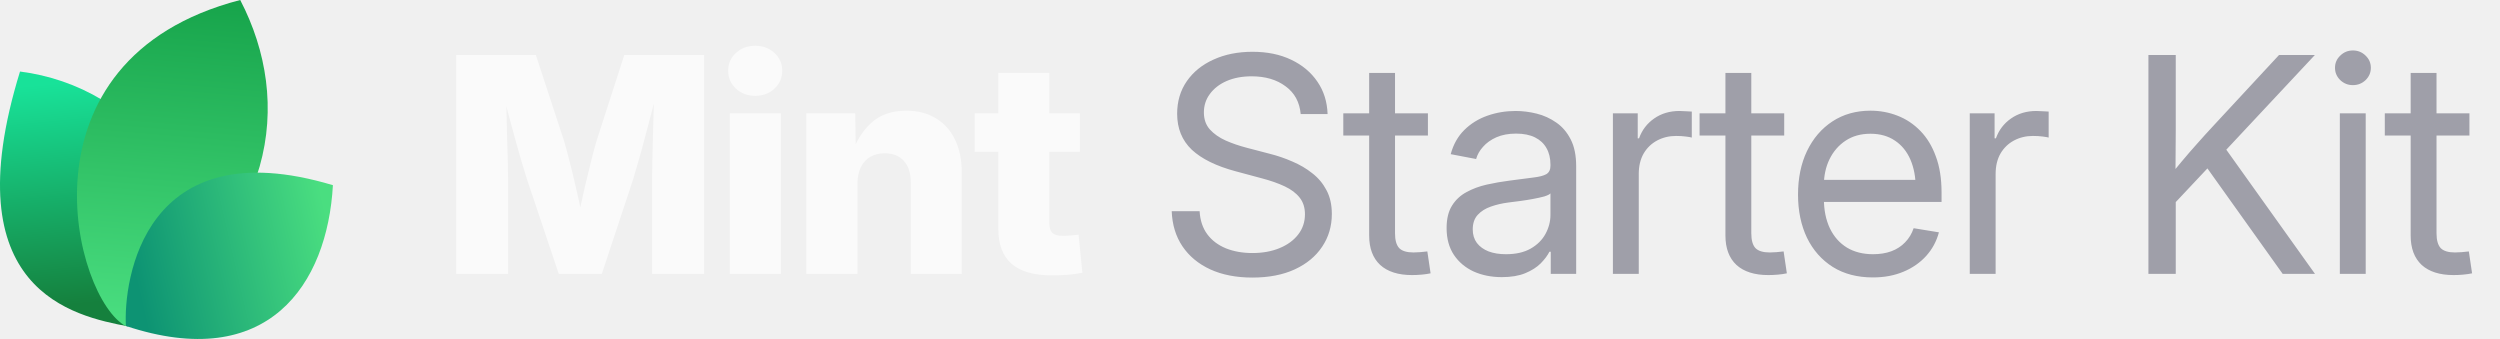
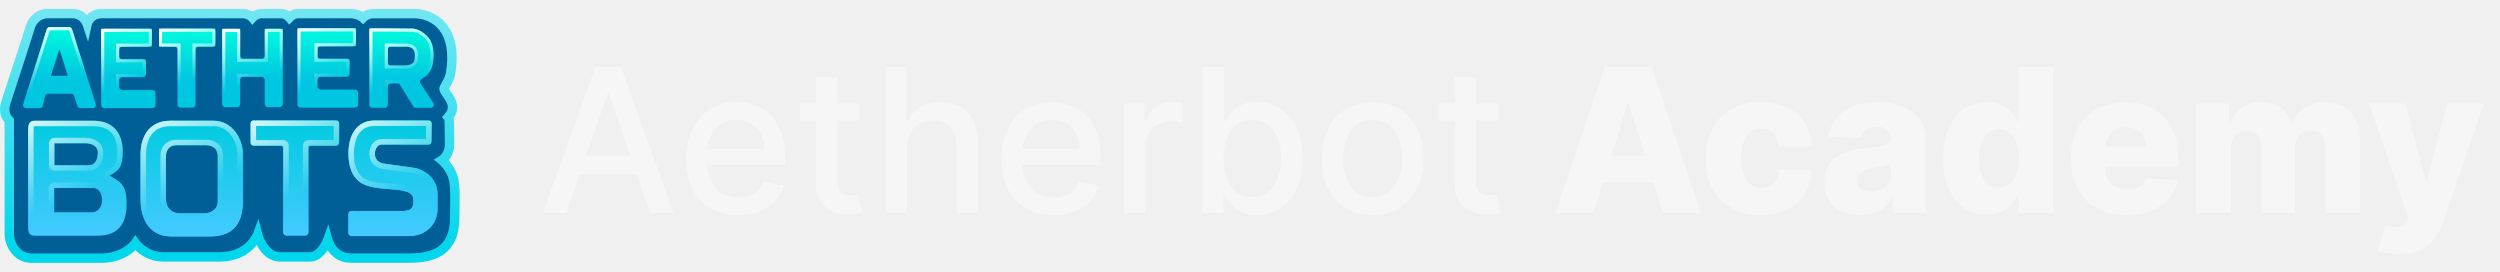
- <svg xmlns="http://www.w3.org/2000/svg" width="177" height="24" viewBox="0 0 177 24" fill="none">
-   <path d="M9.061 23.108C5.268 22.377 -3.391 20.627 1.417 5.064C9.634 6.099 16.973 14.064 9.061 23.108Z" fill="url(#paint0_linear_17557_2145)" />
-   <path d="M8.919 23.094C5.276 21.222 0.784 4.209 17.007 0C20.757 7.193 19.621 16.545 8.919 23.094Z" fill="url(#paint1_linear_17557_2145)" />
-   <path d="M8.914 23.079C8.735 19.882 10.159 9.085 23.57 13.111C23.181 20.123 18.984 26.418 8.914 23.079Z" fill="url(#paint2_linear_17557_2145)" />
-   <path d="M32.301 19.392V3.894H37.938L39.925 9.948C40.036 10.315 40.164 10.787 40.31 11.362C40.462 11.938 40.611 12.552 40.757 13.204C40.91 13.855 41.048 14.483 41.173 15.086C41.305 15.682 41.412 16.192 41.495 16.615H40.695C40.771 16.192 40.871 15.682 40.996 15.086C41.128 14.49 41.267 13.866 41.412 13.214C41.565 12.562 41.714 11.948 41.86 11.373C42.005 10.79 42.133 10.315 42.244 9.948L44.2 3.894H49.848V19.392H46.166V12.704C46.166 12.357 46.173 11.917 46.187 11.383C46.2 10.849 46.214 10.27 46.228 9.646C46.249 9.022 46.266 8.391 46.28 7.753C46.301 7.115 46.311 6.519 46.311 5.964H46.623C46.485 6.561 46.332 7.181 46.166 7.826C45.999 8.471 45.833 9.102 45.666 9.719C45.507 10.336 45.351 10.901 45.198 11.414C45.053 11.928 44.928 12.357 44.824 12.704L42.608 19.392H39.561L37.314 12.704C37.203 12.357 37.072 11.928 36.919 11.414C36.773 10.901 36.614 10.34 36.441 9.729C36.274 9.112 36.104 8.481 35.931 7.836C35.764 7.192 35.608 6.567 35.463 5.964H35.827C35.834 6.512 35.844 7.105 35.858 7.743C35.872 8.374 35.886 9.005 35.9 9.636C35.92 10.26 35.938 10.839 35.952 11.373C35.965 11.907 35.972 12.351 35.972 12.704V19.392H32.301ZM51.668 19.392V8.024H55.288V19.392H51.668ZM53.468 6.786C52.927 6.786 52.473 6.616 52.105 6.276C51.738 5.93 51.554 5.507 51.554 5.007C51.554 4.508 51.738 4.088 52.105 3.749C52.473 3.409 52.927 3.239 53.468 3.239C54.009 3.239 54.463 3.409 54.83 3.749C55.198 4.082 55.382 4.501 55.382 5.007C55.382 5.507 55.198 5.93 54.83 6.276C54.463 6.616 54.009 6.786 53.468 6.786ZM60.708 13.027V19.392H57.088V8.024H60.551L60.593 10.967H60.281C60.593 10.024 61.061 9.268 61.685 8.7C62.309 8.124 63.138 7.836 64.171 7.836C64.975 7.836 65.672 8.017 66.262 8.377C66.851 8.731 67.302 9.234 67.614 9.885C67.933 10.537 68.092 11.307 68.092 12.194V19.392H64.483V12.912C64.483 12.26 64.32 11.754 63.994 11.394C63.675 11.033 63.221 10.853 62.632 10.853C62.25 10.853 61.914 10.936 61.623 11.102C61.332 11.269 61.106 11.515 60.947 11.841C60.787 12.16 60.708 12.555 60.708 13.027ZM76.456 8.024V10.749H69.008V8.024H76.456ZM70.683 5.163H74.292V15.783C74.292 16.102 74.361 16.334 74.5 16.48C74.646 16.625 74.899 16.698 75.259 16.698C75.405 16.698 75.596 16.688 75.831 16.667C76.074 16.646 76.251 16.629 76.362 16.615L76.632 19.309C76.313 19.378 75.963 19.427 75.582 19.455C75.207 19.482 74.836 19.496 74.469 19.496C73.2 19.496 72.25 19.222 71.619 18.674C70.995 18.127 70.683 17.308 70.683 16.22V5.163Z" fill="#FAFAFA" />
-   <path d="M88.667 19.652C87.523 19.652 86.528 19.458 85.682 19.07C84.843 18.681 84.188 18.137 83.716 17.437C83.245 16.736 82.992 15.908 82.957 14.951H84.933C84.968 15.596 85.148 16.14 85.474 16.584C85.8 17.021 86.24 17.354 86.795 17.582C87.35 17.804 87.974 17.915 88.667 17.915C89.388 17.915 90.026 17.801 90.581 17.572C91.143 17.343 91.583 17.024 91.902 16.615C92.228 16.199 92.391 15.717 92.391 15.169C92.391 14.698 92.266 14.306 92.017 13.994C91.767 13.675 91.413 13.408 90.956 13.193C90.498 12.978 89.954 12.787 89.323 12.621L87.502 12.132C86.123 11.765 85.082 11.255 84.382 10.603C83.689 9.944 83.342 9.095 83.342 8.055C83.342 7.174 83.571 6.404 84.028 5.746C84.486 5.087 85.117 4.577 85.921 4.217C86.726 3.849 87.645 3.666 88.678 3.666C89.718 3.666 90.63 3.853 91.413 4.227C92.204 4.602 92.824 5.122 93.275 5.787C93.726 6.446 93.965 7.209 93.993 8.076H92.089C92.013 7.23 91.656 6.574 91.018 6.11C90.387 5.638 89.586 5.403 88.615 5.403C87.95 5.403 87.36 5.513 86.847 5.735C86.341 5.957 85.946 6.262 85.661 6.651C85.377 7.032 85.235 7.469 85.235 7.961C85.235 8.447 85.377 8.849 85.661 9.168C85.946 9.48 86.317 9.74 86.774 9.948C87.232 10.149 87.724 10.319 88.251 10.457L89.884 10.884C90.439 11.023 90.977 11.206 91.496 11.435C92.023 11.657 92.495 11.934 92.911 12.267C93.334 12.593 93.67 12.995 93.92 13.474C94.17 13.945 94.294 14.504 94.294 15.149C94.294 16.015 94.066 16.788 93.608 17.468C93.157 18.148 92.512 18.681 91.673 19.07C90.834 19.458 89.832 19.652 88.667 19.652ZM101.097 8.024V9.594H95.106V8.024H101.097ZM96.937 5.163H98.767V16.521C98.767 17 98.865 17.347 99.059 17.562C99.26 17.77 99.6 17.874 100.078 17.874C100.21 17.874 100.366 17.867 100.546 17.853C100.733 17.832 100.903 17.815 101.056 17.801L101.285 19.351C101.097 19.392 100.886 19.423 100.65 19.444C100.414 19.465 100.189 19.475 99.974 19.475C98.996 19.475 98.244 19.236 97.717 18.758C97.197 18.272 96.937 17.579 96.937 16.677V5.163ZM106.33 19.621C105.595 19.621 104.932 19.489 104.343 19.226C103.754 18.955 103.285 18.564 102.939 18.05C102.592 17.53 102.419 16.896 102.419 16.147C102.419 15.495 102.547 14.965 102.804 14.556C103.06 14.146 103.403 13.828 103.833 13.599C104.263 13.363 104.742 13.186 105.269 13.068C105.796 12.95 106.333 12.857 106.881 12.787C107.574 12.69 108.132 12.617 108.555 12.569C108.978 12.52 109.287 12.441 109.481 12.33C109.675 12.212 109.772 12.014 109.772 11.737V11.654C109.772 11.203 109.679 10.815 109.492 10.489C109.311 10.163 109.041 9.91 108.68 9.729C108.32 9.549 107.872 9.459 107.338 9.459C106.805 9.459 106.34 9.546 105.945 9.719C105.556 9.892 105.241 10.118 104.998 10.395C104.755 10.665 104.593 10.953 104.509 11.258L102.71 10.915C102.897 10.222 103.22 9.65 103.677 9.199C104.135 8.748 104.679 8.412 105.31 8.19C105.941 7.968 106.607 7.857 107.307 7.857C107.8 7.857 108.295 7.92 108.795 8.044C109.301 8.169 109.765 8.381 110.188 8.679C110.611 8.97 110.951 9.369 111.208 9.875C111.464 10.374 111.593 11.005 111.593 11.768V19.392H109.793V17.822H109.7C109.568 18.085 109.363 18.359 109.086 18.643C108.809 18.921 108.444 19.153 107.994 19.34C107.543 19.527 106.988 19.621 106.33 19.621ZM106.621 17.998C107.321 17.998 107.904 17.867 108.368 17.603C108.84 17.333 109.19 16.986 109.419 16.563C109.654 16.133 109.772 15.682 109.772 15.211V13.692C109.703 13.769 109.554 13.841 109.325 13.911C109.096 13.973 108.829 14.032 108.524 14.088C108.226 14.143 107.921 14.192 107.609 14.233C107.304 14.275 107.033 14.309 106.798 14.337C106.354 14.393 105.938 14.49 105.549 14.628C105.168 14.76 104.86 14.954 104.624 15.211C104.388 15.467 104.27 15.811 104.27 16.241C104.27 16.615 104.367 16.934 104.561 17.198C104.762 17.461 105.04 17.662 105.393 17.801C105.747 17.933 106.156 17.998 106.621 17.998ZM114.193 19.392V8.024H115.951V9.792H116.045C116.253 9.209 116.61 8.741 117.116 8.388C117.622 8.034 118.219 7.857 118.905 7.857C119.058 7.857 119.217 7.864 119.384 7.878C119.55 7.885 119.682 7.892 119.779 7.899V9.74C119.716 9.719 119.578 9.695 119.363 9.667C119.155 9.639 118.922 9.625 118.666 9.625C118.174 9.625 117.726 9.733 117.324 9.948C116.922 10.163 116.603 10.471 116.367 10.874C116.138 11.276 116.024 11.758 116.024 12.319V19.392H114.193ZM126.322 8.024V9.594H120.33V8.024H126.322ZM122.161 5.163H123.992V16.521C123.992 17 124.089 17.347 124.283 17.562C124.484 17.77 124.824 17.874 125.302 17.874C125.434 17.874 125.59 17.867 125.77 17.853C125.958 17.832 126.127 17.815 126.28 17.801L126.509 19.351C126.322 19.392 126.11 19.423 125.874 19.444C125.639 19.465 125.413 19.475 125.198 19.475C124.221 19.475 123.468 19.236 122.941 18.758C122.421 18.272 122.161 17.579 122.161 16.677V5.163ZM132.604 19.642C131.502 19.642 130.555 19.396 129.765 18.903C128.974 18.404 128.364 17.714 127.934 16.834C127.511 15.946 127.3 14.927 127.3 13.775C127.3 12.611 127.511 11.584 127.934 10.697C128.364 9.802 128.964 9.102 129.734 8.596C130.51 8.089 131.408 7.836 132.428 7.836C133.1 7.836 133.738 7.954 134.341 8.19C134.952 8.426 135.489 8.783 135.954 9.261C136.425 9.74 136.793 10.343 137.056 11.071C137.327 11.792 137.462 12.645 137.462 13.63V14.296H128.433V12.735H136.463L135.631 13.297C135.631 12.541 135.506 11.876 135.257 11.3C135.007 10.725 134.643 10.277 134.165 9.958C133.686 9.632 133.107 9.469 132.428 9.469C131.748 9.469 131.162 9.632 130.67 9.958C130.177 10.284 129.796 10.725 129.526 11.279C129.262 11.827 129.13 12.441 129.13 13.12V14.046C129.13 14.864 129.273 15.572 129.557 16.168C129.841 16.757 130.243 17.211 130.763 17.53C131.283 17.842 131.901 17.998 132.615 17.998C133.093 17.998 133.523 17.929 133.905 17.79C134.293 17.645 134.619 17.433 134.882 17.156C135.153 16.879 135.354 16.546 135.486 16.157L137.275 16.449C137.108 17.08 136.81 17.634 136.38 18.113C135.95 18.591 135.413 18.966 134.768 19.236C134.123 19.507 133.402 19.642 132.604 19.642ZM139.459 19.392V8.024H141.217V9.792H141.311C141.519 9.209 141.876 8.741 142.382 8.388C142.888 8.034 143.485 7.857 144.171 7.857C144.324 7.857 144.483 7.864 144.649 7.878C144.816 7.885 144.948 7.892 145.045 7.899V9.74C144.982 9.719 144.844 9.695 144.629 9.667C144.421 9.639 144.188 9.625 143.932 9.625C143.439 9.625 142.992 9.733 142.59 9.948C142.188 10.163 141.869 10.471 141.633 10.874C141.404 11.276 141.29 11.758 141.29 12.319V19.392H139.459ZM153.429 14.961V12.715C153.783 12.257 154.136 11.82 154.49 11.404C154.844 10.981 155.204 10.565 155.572 10.156C155.939 9.74 156.314 9.327 156.695 8.918L161.355 3.894H163.893L157.277 10.967H157.184L153.429 14.961ZM152.108 19.392V3.894H154.043V9.241L154.022 12.559L154.043 13.505V19.392H152.108ZM161.615 19.392L155.967 11.477L157.173 9.969L163.903 19.392H161.615ZM165.661 19.392V8.024H167.492V19.392H165.661ZM166.587 6.027C166.24 6.027 165.942 5.909 165.692 5.673C165.443 5.43 165.318 5.139 165.318 4.799C165.318 4.459 165.443 4.172 165.692 3.936C165.942 3.693 166.24 3.572 166.587 3.572C166.934 3.572 167.232 3.693 167.482 3.936C167.731 4.172 167.856 4.459 167.856 4.799C167.856 5.139 167.731 5.43 167.482 5.673C167.232 5.909 166.934 6.027 166.587 6.027ZM174.836 8.024V9.594H168.844V8.024H174.836ZM170.675 5.163H172.506V16.521C172.506 17 172.603 17.347 172.797 17.562C172.998 17.77 173.338 17.874 173.816 17.874C173.948 17.874 174.104 17.867 174.284 17.853C174.472 17.832 174.641 17.815 174.794 17.801L175.023 19.351C174.836 19.392 174.624 19.423 174.388 19.444C174.153 19.465 173.927 19.475 173.712 19.475C172.735 19.475 171.982 19.236 171.455 18.758C170.935 18.272 170.675 17.579 170.675 16.677V5.163Z" fill="#9F9FA9" />
+ <svg xmlns="http://www.w3.org/2000/svg" width="276" height="30" viewBox="0 0 276 30" fill="none">
+   <path d="M0.432 12.306L0.908 13.344L1.168 27.313L2.941 28.524H12.931L14.92 27.053L17.169 28.524L26.597 28.048L28.63 26.578L29.797 28.048H34.987L36.068 26.578L37.798 28.524C39.744 28.653 44.45 28.74 47.702 28.048C50.954 27.356 50.556 22.08 49.951 19.528L48.956 17.582L49.518 16.933V12.998C51.032 11.441 48.841 9.822 48.956 9.668C51.032 6.9 49.172 2.921 48.091 2.013L46.188 1.494H41.128L40.177 2.013L38.879 1.494H32.911L32.046 2.013L31.181 1.494H28.63L27.938 2.013L27.159 1.494H10.812L9.601 2.402L8.52 1.494H4.757L3.676 2.402L0.432 12.306Z" fill="#005F96" />
+   <path d="M8.008 0.977C8.754 0.977 9.271 1.307 9.599 1.652C9.936 1.29 10.473 0.977 11.277 0.977H26.794L26.842 0.978C27.081 0.984 27.336 1.041 27.569 1.135C27.671 1.176 27.774 1.226 27.875 1.288C28.104 1.142 28.457 0.978 28.89 0.982C29.402 0.988 29.993 0.982 31.076 0.982C31.076 0.982 31.157 0.984 31.229 0.994C31.308 1.005 31.413 1.026 31.534 1.065C31.664 1.108 31.814 1.175 31.966 1.274C32.072 1.202 32.178 1.145 32.285 1.103C32.504 1.016 32.708 1.001 32.815 0.987L32.847 0.982H33.085C33.216 0.982 33.405 0.982 33.634 0.981C34.092 0.981 34.713 0.98 35.365 0.979C36.669 0.978 38.099 0.977 38.597 0.977C39.176 0.977 39.621 1.111 39.93 1.255C39.975 1.276 40.018 1.298 40.057 1.319C40.08 1.306 40.103 1.291 40.128 1.277C40.384 1.131 40.761 0.983 41.233 0.982H45.872L45.883 0.983C47.109 1.038 48.445 1.538 49.353 2.732C50.263 3.928 50.676 5.731 50.243 8.256L50.239 8.275C50.162 8.643 50.022 8.964 49.883 9.238C49.813 9.375 49.741 9.505 49.677 9.622C49.64 9.689 49.605 9.751 49.573 9.811C49.589 9.837 49.61 9.87 49.638 9.911C49.751 10.08 49.976 10.38 50.145 10.687C50.322 11.007 50.485 11.414 50.476 11.879C50.469 12.27 50.34 12.659 50.067 13.034C50.084 13.111 50.095 13.187 50.102 13.256C50.122 13.439 50.122 13.631 50.122 13.758C50.122 14.059 50.137 14.598 50.144 15.134C50.148 15.396 50.149 15.655 50.146 15.872C50.144 16.074 50.137 16.281 50.114 16.415C50.016 16.997 49.762 17.419 49.529 17.696L49.527 17.697C49.588 17.766 49.653 17.842 49.719 17.926C50.032 18.325 50.4 18.914 50.578 19.653C50.712 20.213 50.743 20.999 50.745 21.767C50.746 22.158 50.74 22.56 50.733 22.943C50.727 23.328 50.72 23.694 50.72 24.02C50.719 25.978 50.091 27.275 49.01 28.056C47.963 28.811 46.587 29.01 45.242 29.01H38.725C37.519 29.01 36.743 28.398 36.288 27.806C36.244 27.748 36.203 27.691 36.164 27.634C36.144 27.664 36.123 27.694 36.101 27.724C35.749 28.223 35.124 28.88 34.222 28.88H30.95C29.748 28.88 28.983 28.085 28.552 27.406C28.475 27.285 28.405 27.164 28.345 27.048C28.228 27.194 28.092 27.348 27.933 27.501C27.208 28.202 26.036 28.88 24.258 28.88H18.038C16.895 28.88 16.017 28.45 15.432 28.025C15.24 27.886 15.078 27.745 14.946 27.62C14.788 27.769 14.583 27.94 14.329 28.109C13.632 28.574 12.575 29.024 11.112 29.024H3.515C1.614 29.024 0.507 27.342 0.507 25.77V13.506C-0.234 12.619 0.027 11.626 0.128 11.249C0.185 11.034 0.728 9.386 1.316 7.589C1.911 5.772 2.563 3.772 2.853 2.812C3.105 1.981 3.937 0.977 5.276 0.977H8.008ZM5.276 2.015C4.519 2.015 4.005 2.588 3.847 3.113C3.552 4.087 2.897 6.101 2.304 7.912C1.704 9.743 1.179 11.339 1.131 11.518C1.027 11.903 0.908 12.454 1.392 12.938L1.545 13.09V25.77C1.545 26.945 2.349 27.986 3.515 27.986H11.112C12.349 27.986 13.209 27.609 13.754 27.245C14.028 27.062 14.226 26.881 14.352 26.749C14.415 26.683 14.46 26.63 14.487 26.596C14.501 26.579 14.51 26.567 14.515 26.56C14.518 26.556 14.52 26.553 14.52 26.553L14.938 25.943L15.369 26.548C15.37 26.549 15.371 26.551 15.373 26.553C15.378 26.56 15.387 26.572 15.4 26.588C15.427 26.62 15.468 26.671 15.525 26.731C15.639 26.854 15.813 27.019 16.042 27.185C16.499 27.516 17.168 27.842 18.038 27.842H24.258C25.742 27.842 26.661 27.287 27.212 26.755C27.491 26.485 27.681 26.215 27.8 26.016C27.859 25.916 27.9 25.835 27.925 25.781C27.937 25.755 27.946 25.734 27.951 25.723C27.953 25.717 27.954 25.714 27.955 25.712L27.956 25.711L28.535 24.158L28.943 25.766L28.944 25.769C28.945 25.771 28.946 25.776 28.948 25.783C28.952 25.797 28.959 25.819 28.968 25.848C28.986 25.906 29.013 25.992 29.053 26.096C29.132 26.305 29.256 26.579 29.428 26.85C29.78 27.403 30.27 27.842 30.95 27.842H34.222C34.591 27.842 34.945 27.563 35.254 27.125C35.398 26.921 35.509 26.714 35.585 26.556C35.622 26.477 35.651 26.413 35.669 26.369C35.678 26.347 35.684 26.331 35.688 26.32C35.69 26.315 35.693 26.311 35.693 26.31V26.309L36.258 24.773L36.681 26.352C36.682 26.354 36.682 26.357 36.684 26.36C36.686 26.37 36.692 26.386 36.699 26.407C36.714 26.45 36.737 26.515 36.771 26.594C36.841 26.753 36.951 26.964 37.111 27.173C37.426 27.582 37.923 27.972 38.725 27.972H45.242C46.522 27.972 47.626 27.774 48.402 27.214C49.143 26.679 49.681 25.741 49.681 24.02C49.681 23.683 49.689 23.306 49.695 22.925C49.702 22.541 49.708 22.149 49.707 21.77C49.705 20.994 49.672 20.323 49.569 19.896C49.437 19.348 49.158 18.892 48.903 18.567C48.777 18.407 48.659 18.283 48.575 18.2C48.533 18.159 48.5 18.129 48.478 18.109C48.468 18.1 48.46 18.093 48.456 18.089C48.454 18.088 48.453 18.087 48.452 18.086L47.888 17.626L48.504 17.245C48.505 17.244 48.507 17.243 48.51 17.241C48.519 17.235 48.535 17.223 48.556 17.205C48.6 17.169 48.665 17.111 48.734 17.028C48.872 16.864 49.029 16.607 49.091 16.241C49.098 16.2 49.106 16.075 49.109 15.858C49.112 15.656 49.11 15.408 49.106 15.148C49.099 14.639 49.084 14.067 49.084 13.758C49.084 13.621 49.084 13.484 49.071 13.364C49.065 13.306 49.057 13.265 49.05 13.239L49.049 13.238L48.79 12.914L49.094 12.587C49.365 12.294 49.435 12.051 49.438 11.858C49.442 11.65 49.369 11.429 49.236 11.188C49.096 10.932 48.939 10.733 48.775 10.489C48.704 10.383 48.62 10.251 48.566 10.114C48.516 9.985 48.447 9.741 48.572 9.487C48.634 9.363 48.703 9.238 48.767 9.121C48.834 9.001 48.897 8.886 48.957 8.768C49.075 8.535 49.17 8.309 49.222 8.069C49.62 5.734 49.207 4.256 48.527 3.361C47.847 2.467 46.832 2.067 45.846 2.021H41.233C40.983 2.021 40.782 2.099 40.642 2.18C40.571 2.22 40.519 2.259 40.485 2.286C40.469 2.3 40.457 2.309 40.451 2.314C40.45 2.315 40.45 2.316 40.449 2.316L40.096 2.687L39.727 2.338C39.727 2.337 39.726 2.337 39.724 2.336C39.719 2.331 39.706 2.321 39.687 2.308C39.649 2.28 39.583 2.238 39.49 2.195C39.307 2.11 39.011 2.015 38.597 2.015C38.099 2.015 36.671 2.016 35.366 2.018C34.714 2.018 34.093 2.019 33.635 2.02C33.406 2.02 33.217 2.02 33.086 2.021H32.913C32.774 2.038 32.73 2.042 32.667 2.067C32.608 2.091 32.504 2.146 32.327 2.322L31.933 2.716L31.568 2.294C31.446 2.152 31.312 2.085 31.21 2.052C31.158 2.035 31.116 2.027 31.09 2.023C31.078 2.022 31.071 2.021 31.067 2.021C30.004 2.021 29.396 2.026 28.878 2.021C28.714 2.019 28.56 2.081 28.433 2.163C28.371 2.202 28.322 2.242 28.29 2.271C28.274 2.285 28.263 2.296 28.257 2.302C28.254 2.305 28.252 2.306 28.252 2.307L27.854 2.747L27.472 2.287C27.421 2.226 27.323 2.154 27.181 2.097C27.06 2.048 26.935 2.022 26.835 2.017L26.794 2.015H11.277C10.739 2.015 10.468 2.225 10.322 2.401C10.243 2.497 10.191 2.594 10.161 2.666C10.146 2.702 10.137 2.73 10.132 2.746C10.13 2.753 10.128 2.757 10.128 2.76L9.725 4.617L9.13 2.81C9.129 2.807 9.127 2.8 9.123 2.791C9.115 2.772 9.101 2.739 9.081 2.7C9.04 2.621 8.977 2.514 8.887 2.41C8.711 2.208 8.441 2.015 8.008 2.015H5.276Z" fill="url(#paint0_linear_49_128)" />
+   <path d="M7.626 2.996C7.776 2.996 7.91 3.094 7.956 3.237L10.567 11.481C10.637 11.704 10.472 11.931 10.238 11.932H8.868C8.717 11.932 8.583 11.833 8.538 11.69L8.19 10.589C8.145 10.445 8.011 10.347 7.86 10.347H5.302C5.14 10.347 5 10.459 4.964 10.617L4.73 11.661C4.695 11.819 4.555 11.931 4.393 11.932H2.891C2.658 11.931 2.491 11.704 2.561 11.481L5.164 3.238C5.209 3.094 5.343 2.996 5.494 2.996H7.626ZM6.248 6.397C6.238 6.416 6.23 6.436 6.223 6.457L5.76 7.906C5.75 7.939 5.746 7.971 5.745 8.003L5.63 8.373H7.491L6.555 5.417L6.248 6.397Z" fill="url(#paint1_linear_49_128)" />
+   <mask id="path-4-inside-1_49_128" fill="white">
+     <path d="M7.626 2.996C7.776 2.996 7.91 3.094 7.956 3.237L10.567 11.481C10.637 11.704 10.472 11.931 10.238 11.932H8.868C8.717 11.932 8.583 11.833 8.538 11.69L8.19 10.589C8.145 10.445 8.011 10.347 7.86 10.347H5.302C5.14 10.347 5 10.459 4.964 10.617L4.73 11.661C4.695 11.819 4.555 11.931 4.393 11.932H2.891C2.658 11.931 2.491 11.704 2.561 11.481L5.164 3.238C5.209 3.094 5.343 2.996 5.494 2.996H7.626Z" />
+   </mask>
+   <path d="M7.956 3.237L8.286 3.133L8.285 3.132L7.956 3.237ZM10.567 11.481L10.897 11.377L10.897 11.377L10.567 11.481ZM10.238 11.932L10.238 12.278L10.238 12.278L10.238 11.932ZM8.538 11.69L8.868 11.585L8.868 11.585L8.538 11.69ZM8.19 10.589L7.86 10.693L7.86 10.693L8.19 10.589ZM7.86 10.347L7.86 10.001H7.86V10.347ZM4.964 10.617L5.302 10.693L5.302 10.693L4.964 10.617ZM4.73 11.661L4.393 11.585L4.393 11.585L4.73 11.661ZM4.393 11.932L4.393 12.278L4.394 12.278L4.393 11.932ZM2.891 11.932L2.891 12.278H2.891V11.932ZM2.561 11.481L2.231 11.377L2.231 11.377L2.561 11.481ZM5.164 3.238L5.494 3.342L5.494 3.342L5.164 3.238ZM7.626 2.996V3.342L7.626 3.342L7.956 3.237L8.285 3.132C8.194 2.845 7.927 2.65 7.626 2.65V2.996ZM7.956 3.237L7.626 3.342L10.237 11.586L10.567 11.481L10.897 11.377L8.286 3.133L7.956 3.237ZM10.567 11.481L10.237 11.586L10.238 11.586L10.238 11.932L10.238 12.278C10.706 12.277 11.038 11.822 10.897 11.377L10.567 11.481ZM10.238 11.932V11.586H8.868V11.932V12.278H10.238V11.932ZM8.868 11.932V11.586L8.868 11.585L8.538 11.69L8.208 11.794C8.299 12.081 8.565 12.278 8.868 12.278V11.932ZM8.538 11.69L8.868 11.585L8.52 10.485L8.19 10.589L7.86 10.693L8.208 11.794L8.538 11.69ZM8.19 10.589L8.52 10.485C8.429 10.197 8.162 10.001 7.86 10.001L7.86 10.347L7.86 10.693L7.86 10.693L8.19 10.589ZM7.86 10.347V10.001H5.302V10.347V10.693H7.86V10.347ZM5.302 10.347V10.001C4.979 10.001 4.698 10.226 4.627 10.541L4.964 10.617L5.302 10.693L5.302 10.693V10.347ZM4.964 10.617L4.627 10.541L4.393 11.585L4.73 11.661L5.068 11.737L5.302 10.693L4.964 10.617ZM4.73 11.661L4.393 11.585L4.393 11.586L4.393 11.932L4.394 12.278C4.718 12.277 4.997 12.052 5.068 11.737L4.73 11.661ZM4.393 11.932V11.586H2.891V11.932V12.278H4.393V11.932ZM2.891 11.932L2.891 11.586L2.891 11.585L2.561 11.481L2.231 11.377C2.091 11.823 2.424 12.277 2.891 12.278L2.891 11.932ZM2.561 11.481L2.891 11.586L5.494 3.342L5.164 3.238L4.834 3.134L2.231 11.377L2.561 11.481ZM5.164 3.238L5.494 3.342L5.494 3.342V2.996V2.65C5.191 2.65 4.925 2.847 4.834 3.134L5.164 3.238ZM5.494 2.996V3.342H7.626V2.996V2.65H5.494V2.996Z" fill="url(#paint2_linear_49_128)" mask="url(#path-4-inside-1_49_128)" />
+   <path d="M16.421 3.172C16.612 3.172 16.767 3.327 16.767 3.518V4.815C16.767 5.006 16.612 5.161 16.421 5.161H13.505C13.314 5.161 13.159 5.316 13.159 5.507V6.188C13.159 6.38 13.314 6.534 13.505 6.534H15.772C15.963 6.534 16.118 6.689 16.118 6.88V8.178C16.118 8.369 15.963 8.524 15.772 8.524H13.505C13.314 8.524 13.159 8.679 13.159 8.87V9.596C13.159 9.788 13.314 9.942 13.505 9.942H16.825C17.016 9.942 17.171 10.097 17.171 10.288V11.586C17.171 11.777 17.016 11.932 16.825 11.932H11.515C11.324 11.932 11.169 11.777 11.169 11.586V3.518C11.169 3.327 11.324 3.172 11.515 3.172H16.421Z" fill="url(#paint3_linear_49_128)" />
+   <path d="M16.593 3.345V4.988H12.986V6.707H15.945V8.351H12.986V10.115H16.998V11.759H11.342V3.345H16.593Z" stroke="url(#paint4_linear_49_128)" stroke-width="0.346" />
+   <path d="M38.959 3.124C39.15 3.124 39.305 3.279 39.305 3.47V4.767C39.305 4.958 39.15 5.113 38.959 5.113H35.406C35.215 5.113 35.06 5.268 35.06 5.459V6.141C35.06 6.332 35.215 6.487 35.406 6.487H38.257C38.449 6.487 38.603 6.641 38.603 6.833V8.13C38.603 8.321 38.449 8.476 38.257 8.476H35.406C35.215 8.476 35.06 8.631 35.06 8.822V9.549C35.06 9.74 35.215 9.895 35.406 9.895H39.189C39.38 9.895 39.535 10.05 39.535 10.241V11.538C39.535 11.729 39.38 11.884 39.189 11.884H33.187C32.996 11.884 32.841 11.729 32.841 11.538V3.47C32.841 3.279 32.996 3.124 33.187 3.124H38.959Z" fill="url(#paint5_linear_49_128)" />
+   <path d="M39.132 3.297V4.94H34.887V6.659H38.43V8.303H34.887V10.067H39.362V11.711H33.014V3.297H39.132Z" stroke="url(#paint6_linear_49_128)" stroke-width="0.346" />
+   <path d="M23.431 3.16C23.622 3.16 23.777 3.315 23.777 3.506V4.804C23.777 4.995 23.622 5.15 23.431 5.15H21.934C21.743 5.15 21.588 5.304 21.588 5.496V11.539C21.588 11.73 21.434 11.885 21.242 11.885H19.945C19.754 11.885 19.599 11.73 19.599 11.539V5.496C19.599 5.304 19.444 5.15 19.253 5.15H17.9C17.709 5.15 17.554 4.995 17.554 4.804V3.506C17.554 3.315 17.709 3.16 17.9 3.16H23.431Z" fill="url(#paint7_linear_49_128)" />
+   <path d="M23.604 3.333V4.977H21.416V11.712H19.772V4.977H17.727V3.333H23.604Z" stroke="url(#paint8_linear_49_128)" stroke-width="0.346" />
+   <path d="M26.173 3.178C26.364 3.178 26.519 3.333 26.519 3.524V6.149C26.519 6.34 26.674 6.495 26.865 6.495H28.881C29.072 6.495 29.227 6.34 29.227 6.149V3.524C29.227 3.333 29.382 3.178 29.573 3.178H30.87C31.061 3.178 31.216 3.333 31.216 3.524V11.483C31.216 11.674 31.061 11.829 30.87 11.829H29.573C29.382 11.829 29.227 11.674 29.227 11.483V8.83C29.227 8.639 29.072 8.484 28.881 8.484H26.865C26.674 8.484 26.519 8.639 26.519 8.83V11.483C26.519 11.674 26.364 11.829 26.173 11.829H24.875C24.684 11.829 24.529 11.674 24.529 11.483V3.524C24.529 3.333 24.684 3.178 24.875 3.178H26.173Z" fill="url(#paint9_linear_49_128)" />
+   <path d="M26.346 3.351V6.668H29.4V3.351H31.043V11.656H29.4V8.312H26.346V11.656H24.702V3.351H26.346Z" stroke="url(#paint10_linear_49_128)" stroke-width="0.346" />
+   <path d="M38.468 16.939C38.468 15.072 39.251 13.304 41.384 13.304C42.856 13.304 44.999 13.304 47.306 13.304C47.499 13.304 47.655 13.461 47.652 13.654L47.63 15.618C47.628 15.807 47.474 15.96 47.285 15.96C45.619 15.961 43.506 15.96 42.105 15.96C41.68 15.96 41.384 16.482 41.384 16.939C41.384 17.125 41.384 17.951 42.481 18.08L45.59 18.509C46.672 18.645 48.303 19.551 48.303 21.474V23.046C48.303 24.69 47.093 26.062 45.116 26.062H38.814C38.623 26.062 38.468 25.907 38.468 25.716V23.64C38.468 23.449 38.621 23.294 38.812 23.294C39.922 23.294 43.396 23.294 44.395 23.294C45.59 23.294 45.607 22.807 45.642 22.186C45.687 21.366 45.116 21.142 44.032 20.975C42.948 20.807 40.692 20.924 39.615 20.016C38.881 19.398 38.468 18.405 38.468 16.939Z" fill="url(#paint11_linear_49_128)" />
+   <path d="M38.468 16.939C38.468 15.072 39.251 13.304 41.384 13.304C42.856 13.304 44.999 13.304 47.306 13.304C47.499 13.304 47.655 13.461 47.652 13.654L47.63 15.618C47.628 15.807 47.474 15.96 47.285 15.96C45.619 15.961 43.506 15.96 42.105 15.96C41.68 15.96 41.384 16.482 41.384 16.939C41.384 17.125 41.384 17.951 42.481 18.08L45.59 18.509C46.672 18.645 48.303 19.551 48.303 21.474V23.046C48.303 24.69 47.093 26.062 45.116 26.062H38.814C38.623 26.062 38.468 25.907 38.468 25.716V23.64C38.468 23.449 38.621 23.294 38.812 23.294C39.922 23.294 43.396 23.294 44.395 23.294C45.59 23.294 45.607 22.807 45.642 22.186C45.687 21.366 45.116 21.142 44.032 20.975C42.948 20.807 40.692 20.924 39.615 20.016C38.881 19.398 38.468 18.405 38.468 16.939Z" fill="url(#paint12_linear_49_128)" />
+   <path d="M41.385 13.606H47.35L47.327 15.657C45.655 15.658 43.518 15.657 42.104 15.657C41.757 15.657 41.495 15.871 41.335 16.108C41.173 16.347 41.082 16.651 41.082 16.939C41.082 17.038 41.079 17.36 41.257 17.679C41.446 18.018 41.811 18.306 42.446 18.381V18.38L45.549 18.809H45.553C46.038 18.87 46.657 19.107 47.15 19.547C47.636 19.98 48.001 20.608 48.001 21.474V23.046C48.001 24.522 46.927 25.759 45.116 25.759H38.77V23.597H44.395C45.016 23.597 45.444 23.474 45.691 23.161C45.811 23.01 45.868 22.838 45.898 22.678C45.928 22.521 45.936 22.352 45.944 22.203C45.957 21.963 45.927 21.743 45.837 21.548C45.746 21.35 45.603 21.199 45.427 21.083C45.092 20.863 44.615 20.759 44.078 20.676C43.792 20.632 43.434 20.607 43.057 20.58C42.676 20.553 42.266 20.524 41.858 20.473C41.029 20.368 40.276 20.177 39.81 19.785C39.166 19.242 38.77 18.349 38.77 16.939C38.77 16.041 38.96 15.2 39.376 14.593C39.781 14.001 40.416 13.606 41.385 13.606Z" stroke="url(#paint13_linear_49_128)" stroke-width="0.605" stroke-linejoin="round" />
+   <path d="M37.093 13.304C37.284 13.304 37.439 13.459 37.439 13.65V15.726C37.439 15.917 37.284 16.072 37.093 16.072H34.39C34.199 16.072 34.044 16.226 34.044 16.418V25.652C34.044 25.843 33.889 25.998 33.698 25.998H31.622C31.431 25.998 31.276 25.843 31.276 25.652V16.418C31.276 16.226 31.122 16.072 30.93 16.072H28.014C27.823 16.072 27.668 15.917 27.668 15.726V13.65C27.668 13.459 27.823 13.304 28.014 13.304H37.093Z" fill="url(#paint14_linear_49_128)" />
+   <path d="M37.093 13.304C37.284 13.304 37.439 13.459 37.439 13.65V15.726C37.439 15.917 37.284 16.072 37.093 16.072H34.39C34.199 16.072 34.044 16.226 34.044 16.418V25.652C34.044 25.843 33.889 25.998 33.698 25.998H31.622C31.431 25.998 31.276 25.843 31.276 25.652V16.418C31.276 16.226 31.122 16.072 30.93 16.072H28.014C27.823 16.072 27.668 15.917 27.668 15.726V13.65C27.668 13.459 27.823 13.304 28.014 13.304H37.093Z" fill="url(#paint15_linear_49_128)" />
+   <path d="M37.136 13.606V15.769H34.045C33.877 15.769 33.742 15.904 33.742 16.071V25.695H31.579V16.071C31.579 15.904 31.443 15.769 31.276 15.769H27.97V13.606H37.136Z" stroke="url(#paint16_linear_49_128)" stroke-width="0.605" stroke-linejoin="round" />
+   <path d="M24.043 17.238C24.043 16.17 23.104 16.033 22.811 16.033H19.43C18.806 16.033 18.32 16.465 18.32 17.238V21.963C18.332 23.242 19.278 23.559 19.838 23.559H22.637C22.926 23.559 24.043 23.325 24.043 22.229V17.238ZM26.81 22.229C26.81 24.555 25.845 26.095 23.209 26.095C22.219 26.095 20.892 26.095 18.853 26.095C16.678 26.095 15.518 24.391 15.518 22.022L15.518 16.979C15.518 15.323 16.295 13.33 18.806 13.33C20.651 13.33 22.986 13.33 23.599 13.33C25.648 13.33 26.81 15.35 26.81 16.979V22.229Z" fill="url(#paint17_linear_49_128)" />
+   <path d="M24.043 17.238C24.043 16.17 23.104 16.033 22.811 16.033H19.43C18.806 16.033 18.32 16.465 18.32 17.238V21.963C18.332 23.242 19.278 23.559 19.838 23.559H22.637C22.926 23.559 24.043 23.325 24.043 22.229V17.238ZM26.81 22.229C26.81 24.555 25.845 26.095 23.209 26.095C22.219 26.095 20.892 26.095 18.853 26.095C16.678 26.095 15.518 24.391 15.518 22.022L15.518 16.979C15.518 15.323 16.295 13.33 18.806 13.33C20.651 13.33 22.986 13.33 23.599 13.33C25.648 13.33 26.81 15.35 26.81 16.979V22.229Z" fill="url(#paint18_linear_49_128)" />
+   <path d="M18.805 13.633H23.599C24.512 13.633 25.233 14.08 25.733 14.729C26.238 15.383 26.508 16.229 26.508 16.979V22.229C26.508 23.357 26.272 24.241 25.767 24.839C25.27 25.427 24.467 25.792 23.21 25.792H18.853C17.854 25.792 17.11 25.405 16.609 24.761C16.101 24.107 15.821 23.162 15.821 22.023V16.979C15.821 16.191 16.007 15.347 16.466 14.71C16.914 14.088 17.643 13.633 18.805 13.633ZM19.43 15.73C19.047 15.73 18.687 15.864 18.424 16.135C18.16 16.405 18.017 16.787 18.017 17.238V21.966C18.025 22.689 18.3 23.179 18.687 23.48C19.061 23.77 19.509 23.862 19.838 23.862H22.638C22.832 23.862 23.239 23.791 23.607 23.562C23.992 23.324 24.346 22.902 24.346 22.229V17.238C24.346 16.596 24.053 16.198 23.696 15.977C23.36 15.77 22.99 15.73 22.811 15.73H19.43Z" stroke="url(#paint19_linear_49_128)" stroke-width="0.605" stroke-linejoin="round" />
+   <path d="M10.273 20.753H5.99V23.436H10.23C11.683 23.291 11.546 20.753 10.273 20.753ZM10.793 16.96C10.868 15.996 9.884 15.82 9.45 15.82H6.01V18.241H9.692C10.499 18.241 10.732 17.739 10.793 16.96ZM13.55 16.73C13.55 18.411 13.157 18.835 12.101 19.381C13.192 20.03 13.98 20.299 13.98 22.47C13.98 24.037 13.55 26.022 10.782 26.022H3.84C3.076 26.022 3.103 25.494 3.103 24.729V14.688C3.103 13.924 3.076 13.328 3.84 13.328C5.504 13.328 8.084 13.328 10.302 13.328C12.586 13.328 13.55 14.781 13.55 16.73Z" fill="url(#paint20_linear_49_128)" />
+   <path d="M3.84 13.631H10.302C11.376 13.631 12.097 13.97 12.554 14.497C13.017 15.031 13.247 15.801 13.247 16.73C13.247 17.556 13.149 18.014 12.962 18.325C12.778 18.632 12.483 18.842 11.962 19.111C11.864 19.162 11.801 19.262 11.798 19.372C11.795 19.482 11.852 19.584 11.946 19.641C12.524 19.985 12.923 20.179 13.212 20.543C13.485 20.887 13.677 21.418 13.677 22.471C13.677 23.237 13.57 24.052 13.166 24.668C12.778 25.26 12.083 25.72 10.782 25.72H3.84C3.681 25.72 3.598 25.691 3.556 25.666C3.52 25.645 3.491 25.615 3.467 25.553C3.439 25.483 3.422 25.381 3.413 25.235C3.404 25.09 3.405 24.926 3.405 24.73V14.688C3.405 14.491 3.404 14.322 3.413 14.17C3.422 14.018 3.44 13.906 3.47 13.825C3.497 13.75 3.529 13.711 3.566 13.688C3.607 13.661 3.686 13.631 3.84 13.631ZM5.99 20.45C5.823 20.45 5.688 20.586 5.688 20.753V23.436C5.688 23.603 5.823 23.738 5.99 23.738H10.229C10.239 23.738 10.25 23.737 10.26 23.736C10.721 23.691 11.064 23.45 11.281 23.123C11.493 22.804 11.584 22.41 11.577 22.035C11.57 21.661 11.466 21.277 11.255 20.977C11.039 20.671 10.706 20.45 10.273 20.45H5.99ZM6.01 15.518C5.843 15.518 5.707 15.653 5.707 15.82V18.24C5.707 18.407 5.843 18.543 6.01 18.543H9.692C10.165 18.543 10.527 18.392 10.765 18.074C10.985 17.78 11.063 17.386 11.095 16.984C11.118 16.689 11.06 16.434 10.938 16.224C10.816 16.015 10.643 15.868 10.462 15.766C10.108 15.566 9.695 15.518 9.45 15.518H6.01Z" stroke="url(#paint21_linear_49_128)" stroke-width="0.605" stroke-linejoin="round" />
+   <path d="M45.656 3.163C45.675 3.163 45.692 3.165 45.71 3.169C46.281 3.283 46.64 3.508 47.136 3.97C47.68 4.476 47.884 5.309 47.867 6.122C47.843 7.187 47.707 8.051 46.57 8.705C46.387 8.811 46.316 9.048 46.432 9.225L47.833 11.366C47.984 11.596 47.819 11.902 47.544 11.902H45.915C45.795 11.902 45.684 11.84 45.621 11.738L44.163 9.379C44.1 9.277 43.988 9.215 43.868 9.215H43.165C42.974 9.215 42.819 9.37 42.819 9.561V11.556C42.819 11.747 42.664 11.902 42.473 11.902H41.124C40.932 11.902 40.778 11.747 40.778 11.556V3.481C40.778 3.29 40.931 3.135 41.122 3.135C42.269 3.135 44.758 3.138 45.656 3.163ZM43.163 5.151C42.973 5.152 42.819 5.307 42.819 5.497V6.876C42.819 7.067 42.973 7.222 43.164 7.222L44.645 7.226C45.02 7.226 45.451 7.157 45.683 6.827C45.768 6.705 45.791 6.478 45.8 6.072C45.8 5.364 45.371 5.153 44.839 5.153C44.146 5.153 43.757 5.15 43.163 5.151Z" fill="url(#paint22_linear_49_128)" />
+   <path d="M40.95 3.308C42.003 3.308 44.727 3.309 45.661 3.335C46.199 3.44 46.532 3.644 47.018 4.096C47.51 4.554 47.711 5.327 47.694 6.118C47.681 6.699 47.634 7.189 47.425 7.614C47.22 8.032 46.847 8.408 46.14 8.731L45.957 8.815L46.068 8.983L47.864 11.729H45.819L44.208 9.124L44.157 9.042H42.646V11.729H40.95V3.308ZM42.818 4.979L42.646 4.98V7.394L42.819 7.395L44.645 7.398H44.646C45.026 7.398 45.54 7.333 45.825 6.927C45.891 6.832 45.923 6.713 45.942 6.581C45.961 6.447 45.968 6.28 45.973 6.076V6.072C45.973 5.682 45.853 5.396 45.628 5.213C45.41 5.036 45.123 4.98 44.839 4.979C44.023 4.979 43.626 4.976 42.818 4.979Z" stroke="url(#paint23_linear_49_128)" stroke-width="0.346" />
+   <path d="M62.524 23.5H59.945L65.74 7.396H68.547L74.343 23.5H71.763L67.211 10.321H67.085L62.524 23.5ZM62.957 17.194H71.323V19.238H62.957V17.194ZM81.49 23.744C80.3 23.744 79.275 23.489 78.416 22.981C77.561 22.467 76.901 21.747 76.434 20.819C75.973 19.886 75.742 18.793 75.742 17.54C75.742 16.303 75.973 15.212 76.434 14.269C76.901 13.325 77.551 12.589 78.384 12.059C79.223 11.53 80.203 11.265 81.325 11.265C82.006 11.265 82.667 11.378 83.306 11.603C83.946 11.829 84.52 12.182 85.028 12.665C85.537 13.147 85.938 13.773 86.232 14.544C86.525 15.309 86.672 16.24 86.672 17.335V18.169H77.071V16.407H84.368C84.368 15.789 84.242 15.241 83.991 14.764C83.739 14.282 83.385 13.902 82.929 13.624C82.478 13.346 81.949 13.207 81.341 13.207C80.68 13.207 80.103 13.37 79.611 13.695C79.123 14.014 78.746 14.434 78.478 14.953C78.216 15.466 78.085 16.025 78.085 16.628V18.004C78.085 18.811 78.227 19.498 78.51 20.064C78.798 20.63 79.199 21.062 79.713 21.361C80.227 21.655 80.827 21.802 81.514 21.802C81.959 21.802 82.365 21.739 82.733 21.613C83.099 21.482 83.416 21.288 83.684 21.031C83.951 20.774 84.156 20.457 84.297 20.079L86.522 20.481C86.344 21.136 86.025 21.71 85.563 22.203C85.107 22.69 84.533 23.07 83.841 23.343C83.154 23.61 82.371 23.744 81.49 23.744ZM94.918 11.422V13.309H88.321V11.422H94.918ZM90.09 8.529H92.442V19.954C92.442 20.41 92.51 20.753 92.646 20.984C92.782 21.209 92.958 21.364 93.173 21.448C93.393 21.526 93.631 21.566 93.888 21.566C94.077 21.566 94.242 21.553 94.384 21.526C94.525 21.5 94.635 21.479 94.714 21.463L95.138 23.406C95.002 23.458 94.808 23.511 94.557 23.563C94.305 23.621 93.99 23.652 93.613 23.657C92.995 23.668 92.418 23.558 91.883 23.327C91.349 23.096 90.916 22.74 90.586 22.258C90.255 21.775 90.09 21.17 90.09 20.441V8.529ZM100.13 16.329V23.5H97.779V7.396H100.098V13.388H100.248C100.531 12.738 100.963 12.222 101.545 11.839C102.127 11.456 102.887 11.265 103.825 11.265C104.654 11.265 105.377 11.435 105.996 11.776C106.619 12.117 107.102 12.625 107.442 13.302C107.788 13.973 107.961 14.811 107.961 15.818V23.5H105.61V16.101C105.61 15.215 105.382 14.528 104.926 14.041C104.47 13.548 103.836 13.302 103.023 13.302C102.468 13.302 101.97 13.419 101.529 13.655C101.094 13.891 100.751 14.237 100.499 14.693C100.253 15.144 100.13 15.689 100.13 16.329ZM116.304 23.744C115.114 23.744 114.089 23.489 113.23 22.981C112.375 22.467 111.715 21.747 111.248 20.819C110.787 19.886 110.556 18.793 110.556 17.54C110.556 16.303 110.787 15.212 111.248 14.269C111.715 13.325 112.365 12.589 113.198 12.059C114.037 11.53 115.017 11.265 116.139 11.265C116.82 11.265 117.481 11.378 118.121 11.603C118.76 11.829 119.334 12.182 119.843 12.665C120.351 13.147 120.752 13.773 121.046 14.544C121.339 15.309 121.486 16.24 121.486 17.335V18.169H111.885V16.407H119.182C119.182 15.789 119.056 15.241 118.805 14.764C118.553 14.282 118.199 13.902 117.743 13.624C117.292 13.346 116.763 13.207 116.155 13.207C115.494 13.207 114.918 13.37 114.425 13.695C113.937 14.014 113.56 14.434 113.293 14.953C113.03 15.466 112.899 16.025 112.899 16.628V18.004C112.899 18.811 113.041 19.498 113.324 20.064C113.612 20.63 114.013 21.062 114.527 21.361C115.041 21.655 115.641 21.802 116.328 21.802C116.773 21.802 117.18 21.739 117.547 21.613C117.913 21.482 118.231 21.288 118.498 21.031C118.765 20.774 118.97 20.457 119.111 20.079L121.337 20.481C121.158 21.136 120.839 21.71 120.377 22.203C119.921 22.69 119.347 23.07 118.655 23.343C117.968 23.61 117.185 23.744 116.304 23.744ZM124.095 23.5V11.422H126.367V13.341H126.493C126.713 12.691 127.101 12.18 127.657 11.807C128.217 11.43 128.852 11.241 129.559 11.241C129.706 11.241 129.879 11.247 130.078 11.257C130.283 11.268 130.443 11.281 130.558 11.296V13.545C130.464 13.519 130.296 13.49 130.055 13.459C129.814 13.422 129.573 13.404 129.331 13.404C128.776 13.404 128.28 13.522 127.845 13.758C127.415 13.988 127.075 14.311 126.823 14.725C126.571 15.134 126.446 15.6 126.446 16.124V23.5H124.095ZM132.781 23.5V7.396H135.132V13.38H135.274C135.41 13.129 135.607 12.838 135.864 12.507C136.121 12.177 136.477 11.889 136.933 11.642C137.389 11.391 137.992 11.265 138.742 11.265C139.717 11.265 140.587 11.511 141.352 12.004C142.118 12.497 142.718 13.207 143.153 14.135C143.593 15.063 143.813 16.179 143.813 17.485C143.813 18.79 143.596 19.909 143.161 20.842C142.726 21.77 142.128 22.486 141.368 22.989C140.608 23.487 139.74 23.736 138.765 23.736C138.031 23.736 137.431 23.613 136.965 23.366C136.503 23.12 136.142 22.832 135.879 22.501C135.617 22.171 135.415 21.878 135.274 21.621H135.077V23.5H132.781ZM135.085 17.461C135.085 18.31 135.208 19.055 135.455 19.694C135.701 20.334 136.058 20.834 136.524 21.196C136.991 21.553 137.562 21.731 138.238 21.731C138.941 21.731 139.528 21.545 140 21.172C140.471 20.795 140.828 20.284 141.069 19.639C141.315 18.994 141.439 18.268 141.439 17.461C141.439 16.664 141.318 15.949 141.077 15.315C140.841 14.68 140.485 14.18 140.008 13.813C139.536 13.446 138.946 13.262 138.238 13.262C137.557 13.262 136.98 13.438 136.508 13.789C136.042 14.14 135.688 14.63 135.447 15.259C135.206 15.889 135.085 16.622 135.085 17.461ZM151.541 23.744C150.409 23.744 149.42 23.484 148.576 22.965C147.732 22.446 147.077 21.72 146.611 20.787C146.144 19.854 145.911 18.764 145.911 17.516C145.911 16.263 146.144 15.168 146.611 14.229C147.077 13.291 147.732 12.562 148.576 12.043C149.42 11.524 150.409 11.265 151.541 11.265C152.673 11.265 153.661 11.524 154.505 12.043C155.349 12.562 156.004 13.291 156.471 14.229C156.938 15.168 157.171 16.263 157.171 17.516C157.171 18.764 156.938 19.854 156.471 20.787C156.004 21.72 155.349 22.446 154.505 22.965C153.661 23.484 152.673 23.744 151.541 23.744ZM151.549 21.77C152.283 21.77 152.891 21.576 153.373 21.188C153.855 20.8 154.212 20.284 154.442 19.639C154.678 18.994 154.796 18.284 154.796 17.508C154.796 16.738 154.678 16.03 154.442 15.385C154.212 14.735 153.855 14.214 153.373 13.82C152.891 13.427 152.283 13.231 151.549 13.231C150.81 13.231 150.196 13.427 149.709 13.82C149.226 14.214 148.867 14.735 148.631 15.385C148.401 16.03 148.285 16.738 148.285 17.508C148.285 18.284 148.401 18.994 148.631 19.639C148.867 20.284 149.226 20.8 149.709 21.188C150.196 21.576 150.81 21.77 151.549 21.77ZM165.433 11.422V13.309H158.836V11.422H165.433ZM160.605 8.529H162.956V19.954C162.956 20.41 163.024 20.753 163.161 20.984C163.297 21.209 163.472 21.364 163.687 21.448C163.908 21.526 164.146 21.566 164.403 21.566C164.592 21.566 164.757 21.553 164.898 21.526C165.04 21.5 165.15 21.479 165.229 21.463L165.653 23.406C165.517 23.458 165.323 23.511 165.071 23.563C164.82 23.621 164.505 23.652 164.128 23.657C163.509 23.668 162.933 23.558 162.398 23.327C161.863 23.096 161.431 22.74 161.1 22.258C160.77 21.775 160.605 21.17 160.605 20.441V8.529ZM175.913 23.5H171.729L177.163 7.396H182.345L187.778 23.5H183.595L179.813 11.454H179.687L175.913 23.5ZM175.354 17.162H184.098V20.119H175.354V17.162ZM194.393 23.728C193.119 23.728 192.026 23.466 191.114 22.942C190.207 22.418 189.51 21.689 189.022 20.756C188.535 19.817 188.291 18.732 188.291 17.5C188.291 16.263 188.535 15.178 189.022 14.245C189.515 13.307 190.215 12.575 191.122 12.051C192.034 11.527 193.122 11.265 194.385 11.265C195.502 11.265 196.474 11.467 197.302 11.87C198.136 12.274 198.786 12.845 199.252 13.585C199.724 14.319 199.973 15.181 199.999 16.172H196.406C196.333 15.553 196.123 15.068 195.777 14.717C195.436 14.366 194.991 14.19 194.44 14.19C193.995 14.19 193.604 14.316 193.269 14.568C192.933 14.814 192.671 15.181 192.482 15.668C192.299 16.151 192.207 16.748 192.207 17.461C192.207 18.174 192.299 18.777 192.482 19.27C192.671 19.757 192.933 20.127 193.269 20.378C193.604 20.625 193.995 20.748 194.44 20.748C194.797 20.748 195.111 20.672 195.384 20.52C195.662 20.368 195.89 20.145 196.068 19.852C196.246 19.553 196.359 19.191 196.406 18.766H199.999C199.963 19.762 199.714 20.633 199.252 21.377C198.796 22.121 198.154 22.701 197.326 23.115C196.503 23.524 195.525 23.728 194.393 23.728ZM205.372 23.704C204.601 23.704 203.917 23.576 203.32 23.319C202.727 23.057 202.258 22.664 201.912 22.14C201.571 21.61 201.401 20.947 201.401 20.15C201.401 19.479 201.519 18.913 201.755 18.452C201.991 17.991 202.316 17.616 202.73 17.327C203.144 17.039 203.621 16.822 204.161 16.675C204.701 16.523 205.278 16.421 205.891 16.368C206.578 16.305 207.131 16.24 207.55 16.172C207.969 16.098 208.273 15.996 208.462 15.865C208.656 15.729 208.753 15.537 208.753 15.291V15.252C208.753 14.848 208.614 14.536 208.336 14.316C208.058 14.096 207.684 13.986 207.212 13.986C206.703 13.986 206.295 14.096 205.985 14.316C205.676 14.536 205.479 14.84 205.395 15.228L201.849 15.102C201.954 14.368 202.224 13.713 202.659 13.136C203.099 12.555 203.702 12.098 204.468 11.768C205.238 11.433 206.163 11.265 207.243 11.265C208.014 11.265 208.724 11.357 209.374 11.54C210.024 11.718 210.59 11.98 211.073 12.326C211.555 12.667 211.927 13.087 212.189 13.585C212.457 14.083 212.59 14.651 212.59 15.291V23.5H208.973V21.817H208.879C208.664 22.226 208.389 22.572 208.053 22.855C207.723 23.138 207.332 23.351 206.882 23.492C206.436 23.634 205.933 23.704 205.372 23.704ZM206.559 21.188C206.973 21.188 207.346 21.104 207.676 20.937C208.011 20.769 208.279 20.538 208.478 20.245C208.677 19.946 208.777 19.6 208.777 19.207V18.059C208.667 18.116 208.533 18.169 208.376 18.216C208.224 18.263 208.056 18.308 207.872 18.35C207.689 18.392 207.5 18.428 207.306 18.46C207.112 18.491 206.926 18.52 206.748 18.546C206.386 18.604 206.077 18.693 205.82 18.814C205.568 18.934 205.375 19.091 205.238 19.285C205.107 19.474 205.042 19.7 205.042 19.962C205.042 20.36 205.183 20.664 205.466 20.874C205.755 21.083 206.119 21.188 206.559 21.188ZM219.353 23.673C218.461 23.673 217.651 23.442 216.923 22.981C216.194 22.52 215.612 21.828 215.177 20.905C214.742 19.983 214.525 18.837 214.525 17.469C214.525 16.048 214.75 14.879 215.201 13.962C215.652 13.045 216.241 12.366 216.97 11.925C217.704 11.485 218.493 11.265 219.337 11.265C219.971 11.265 220.514 11.375 220.965 11.595C221.415 11.81 221.788 12.088 222.081 12.429C222.375 12.769 222.597 13.123 222.749 13.49H222.828V7.396H226.673V23.5H222.867V21.542H222.749C222.587 21.914 222.356 22.263 222.057 22.588C221.759 22.913 221.384 23.175 220.933 23.374C220.487 23.573 219.961 23.673 219.353 23.673ZM220.689 20.677C221.156 20.677 221.554 20.546 221.884 20.284C222.215 20.017 222.469 19.642 222.647 19.16C222.825 18.677 222.915 18.111 222.915 17.461C222.915 16.801 222.825 16.232 222.647 15.755C222.474 15.278 222.22 14.911 221.884 14.654C221.554 14.397 221.156 14.269 220.689 14.269C220.212 14.269 219.809 14.4 219.478 14.662C219.148 14.924 218.896 15.293 218.724 15.771C218.556 16.248 218.472 16.811 218.472 17.461C218.472 18.111 218.558 18.677 218.731 19.16C218.904 19.642 219.153 20.017 219.478 20.284C219.809 20.546 220.212 20.677 220.689 20.677ZM234.751 23.728C233.487 23.728 232.397 23.479 231.479 22.981C230.567 22.478 229.865 21.762 229.372 20.834C228.885 19.901 228.641 18.793 228.641 17.508C228.641 16.261 228.887 15.17 229.38 14.237C229.873 13.299 230.567 12.57 231.464 12.051C232.36 11.527 233.416 11.265 234.633 11.265C235.492 11.265 236.279 11.399 236.992 11.666C237.704 11.933 238.32 12.329 238.839 12.853C239.358 13.377 239.762 14.025 240.05 14.796C240.339 15.561 240.483 16.439 240.483 17.43V18.389H229.985V16.156H236.905C236.9 15.747 236.803 15.383 236.614 15.063C236.425 14.743 236.166 14.494 235.836 14.316C235.511 14.132 235.136 14.041 234.711 14.041C234.281 14.041 233.896 14.138 233.555 14.332C233.215 14.52 232.945 14.78 232.745 15.11C232.546 15.435 232.441 15.805 232.431 16.219V18.491C232.431 18.984 232.528 19.416 232.722 19.789C232.916 20.155 233.191 20.441 233.547 20.646C233.904 20.85 234.329 20.952 234.821 20.952C235.162 20.952 235.471 20.905 235.749 20.811C236.027 20.716 236.266 20.578 236.465 20.394C236.664 20.211 236.813 19.985 236.913 19.718L240.443 19.82C240.297 20.612 239.974 21.301 239.476 21.888C238.984 22.47 238.336 22.923 237.534 23.248C236.732 23.568 235.804 23.728 234.751 23.728ZM242.447 23.5V11.422H246.103V13.64H246.237C246.488 12.906 246.913 12.326 247.51 11.902C248.108 11.477 248.821 11.265 249.649 11.265C250.488 11.265 251.206 11.48 251.804 11.91C252.401 12.34 252.781 12.916 252.944 13.64H253.07C253.295 12.921 253.735 12.347 254.391 11.918C255.046 11.482 255.819 11.265 256.71 11.265C257.853 11.265 258.781 11.632 259.494 12.366C260.207 13.094 260.563 14.096 260.563 15.37V23.5H256.718V16.25C256.718 15.647 256.564 15.189 256.254 14.874C255.945 14.554 255.544 14.395 255.051 14.395C254.522 14.395 254.105 14.568 253.801 14.914C253.502 15.254 253.353 15.713 253.353 16.29V23.5H249.657V16.211C249.657 15.65 249.505 15.207 249.201 14.882C248.897 14.557 248.496 14.395 247.998 14.395C247.662 14.395 247.366 14.476 247.109 14.638C246.853 14.796 246.651 15.021 246.504 15.315C246.362 15.608 246.292 15.954 246.292 16.352V23.5H242.447ZM264.864 28.029C264.403 28.029 263.968 27.992 263.559 27.919C263.15 27.851 262.799 27.759 262.505 27.644L263.355 24.852C263.732 24.978 264.073 25.052 264.377 25.073C264.686 25.094 264.951 25.044 265.171 24.923C265.396 24.808 265.569 24.601 265.69 24.302L265.839 23.94L261.546 11.422H265.572L267.797 20.04H267.923L270.18 11.422H274.229L269.677 24.656C269.456 25.316 269.145 25.898 268.741 26.401C268.343 26.91 267.826 27.308 267.192 27.597C266.563 27.885 265.787 28.029 264.864 28.029Z" fill="#F6F6F6" />
  <defs>
-     <linearGradient id="paint0_linear_17557_2145" x1="3.776" y1="5.916" x2="5.232" y2="21.559" gradientUnits="userSpaceOnUse">
-       <stop stop-color="#18E299" />
-       <stop offset="1" stop-color="#15803D" />
+     <linearGradient id="paint0_linear_49_128" x1="25.372" y1="0.977" x2="25.372" y2="29.024" gradientUnits="userSpaceOnUse">
+       <stop stop-color="#72E6F2" />
+       <stop offset="0.962" stop-color="#00D6EC" />
    </linearGradient>
-     <linearGradient id="paint1_linear_17557_2145" x1="12.171" y1="-0.718" x2="10.19" y2="22.983" gradientUnits="userSpaceOnUse">
-       <stop stop-color="#16A34A" />
-       <stop offset="1" stop-color="#4ADE80" />
+     <linearGradient id="paint1_linear_49_128" x1="6.565" y1="2.996" x2="6.565" y2="11.932" gradientUnits="userSpaceOnUse">
+       <stop stop-color="#00FBDE" />
+       <stop offset="0.625" stop-color="#00C7E1" />
    </linearGradient>
-     <linearGradient id="paint2_linear_17557_2145" x1="23.133" y1="15.353" x2="9.338" y2="18.52" gradientUnits="userSpaceOnUse">
-       <stop stop-color="#4ADE80" />
-       <stop offset="1" stop-color="#0D9373" />
+     <linearGradient id="paint2_linear_49_128" x1="4.403" y1="2.996" x2="6.565" y2="9.034" gradientUnits="userSpaceOnUse">
+       <stop stop-color="white" />
+       <stop offset="1" stop-color="white" stop-opacity="0" />
+     </linearGradient>
+     <linearGradient id="paint3_linear_49_128" x1="14.17" y1="3.172" x2="14.17" y2="11.932" gradientUnits="userSpaceOnUse">
+       <stop stop-color="#00FBDE" />
+       <stop offset="0.625" stop-color="#00C7E1" />
+     </linearGradient>
+     <linearGradient id="paint4_linear_49_128" x1="12.556" y1="3.172" x2="15.127" y2="8.641" gradientUnits="userSpaceOnUse">
+       <stop stop-color="white" />
+       <stop offset="1" stop-color="white" stop-opacity="0" />
+     </linearGradient>
+     <linearGradient id="paint5_linear_49_128" x1="36.188" y1="3.124" x2="36.188" y2="11.884" gradientUnits="userSpaceOnUse">
+       <stop stop-color="#00FBDE" />
+       <stop offset="0.625" stop-color="#00C7E1" />
+     </linearGradient>
+     <linearGradient id="paint6_linear_49_128" x1="34.388" y1="3.124" x2="36.778" y2="8.794" gradientUnits="userSpaceOnUse">
+       <stop stop-color="white" />
+       <stop offset="1" stop-color="white" stop-opacity="0" />
+     </linearGradient>
+     <linearGradient id="paint7_linear_49_128" x1="20.666" y1="3.16" x2="20.666" y2="11.885" gradientUnits="userSpaceOnUse">
+       <stop stop-color="#00FBDE" />
+       <stop offset="0.625" stop-color="#00C7E1" />
+     </linearGradient>
+     <linearGradient id="paint8_linear_49_128" x1="18.992" y1="3.16" x2="21.487" y2="8.684" gradientUnits="userSpaceOnUse">
+       <stop stop-color="white" />
+       <stop offset="1" stop-color="white" stop-opacity="0" />
+     </linearGradient>
+     <linearGradient id="paint9_linear_49_128" x1="27.873" y1="3.178" x2="27.873" y2="11.829" gradientUnits="userSpaceOnUse">
+       <stop stop-color="#00FBDE" />
+       <stop offset="0.625" stop-color="#00C7E1" />
+     </linearGradient>
+     <linearGradient id="paint10_linear_49_128" x1="26.075" y1="3.178" x2="28.417" y2="8.797" gradientUnits="userSpaceOnUse">
+       <stop stop-color="white" />
+       <stop offset="1" stop-color="white" stop-opacity="0" />
+     </linearGradient>
+     <linearGradient id="paint11_linear_49_128" x1="43.385" y1="13.304" x2="43.385" y2="26.062" gradientUnits="userSpaceOnUse">
+       <stop stop-color="#00CBE0" />
+       <stop offset="1" stop-color="#44CAFF" />
+     </linearGradient>
+     <linearGradient id="paint12_linear_49_128" x1="43.385" y1="13.304" x2="43.385" y2="26.062" gradientUnits="userSpaceOnUse">
+       <stop stop-color="#00CBE0" />
+       <stop offset="1" stop-color="#44CAFF" />
+     </linearGradient>
+     <linearGradient id="paint13_linear_49_128" x1="39.173" y1="11.251" x2="44.174" y2="21.118" gradientUnits="userSpaceOnUse">
+       <stop stop-color="white" />
+       <stop offset="1" stop-color="white" stop-opacity="0" />
+     </linearGradient>
+     <linearGradient id="paint14_linear_49_128" x1="32.553" y1="13.304" x2="32.553" y2="25.998" gradientUnits="userSpaceOnUse">
+       <stop stop-color="#00CBE0" />
+       <stop offset="1" stop-color="#44CAFF" />
+     </linearGradient>
+     <linearGradient id="paint15_linear_49_128" x1="32.553" y1="13.304" x2="32.553" y2="25.998" gradientUnits="userSpaceOnUse">
+       <stop stop-color="#00CBE0" />
+       <stop offset="1" stop-color="#44CAFF" />
+     </linearGradient>
+     <linearGradient id="paint16_linear_49_128" x1="28.368" y1="11.262" x2="33.349" y2="21.073" gradientUnits="userSpaceOnUse">
+       <stop stop-color="white" />
+       <stop offset="1" stop-color="white" stop-opacity="0" />
+     </linearGradient>
+     <linearGradient id="paint17_linear_49_128" x1="21.164" y1="13.33" x2="21.164" y2="26.095" gradientUnits="userSpaceOnUse">
+       <stop stop-color="#00CBE0" />
+       <stop offset="1" stop-color="#44CAFF" />
+     </linearGradient>
+     <linearGradient id="paint18_linear_49_128" x1="21.164" y1="13.33" x2="21.164" y2="26.095" gradientUnits="userSpaceOnUse">
+       <stop stop-color="#00CBE0" />
+       <stop offset="1" stop-color="#44CAFF" />
+     </linearGradient>
+     <linearGradient id="paint19_linear_49_128" x1="16.328" y1="11.277" x2="20.915" y2="21.66" gradientUnits="userSpaceOnUse">
+       <stop stop-color="white" />
+       <stop offset="1" stop-color="white" stop-opacity="0" />
+     </linearGradient>
+     <linearGradient id="paint20_linear_49_128" x1="8.541" y1="13.328" x2="8.541" y2="26.022" gradientUnits="userSpaceOnUse">
+       <stop stop-color="#00CBE0" />
+       <stop offset="1" stop-color="#44CAFF" />
+     </linearGradient>
+     <linearGradient id="paint21_linear_49_128" x1="3.882" y1="11.286" x2="8.541" y2="21.502" gradientUnits="userSpaceOnUse">
+       <stop stop-color="white" />
+       <stop offset="1" stop-color="white" stop-opacity="0" />
+     </linearGradient>
+     <linearGradient id="paint22_linear_49_128" x1="44.481" y1="3.135" x2="44.481" y2="11.902" gradientUnits="userSpaceOnUse">
+       <stop stop-color="#00FBDE" />
+       <stop offset="0.625" stop-color="#00C7E1" />
+     </linearGradient>
+     <linearGradient id="paint23_linear_49_128" x1="42.489" y1="3.135" x2="44.714" y2="8.97" gradientUnits="userSpaceOnUse">
+       <stop stop-color="white" />
+       <stop offset="1" stop-color="white" stop-opacity="0" />
    </linearGradient>
  </defs>
</svg>
